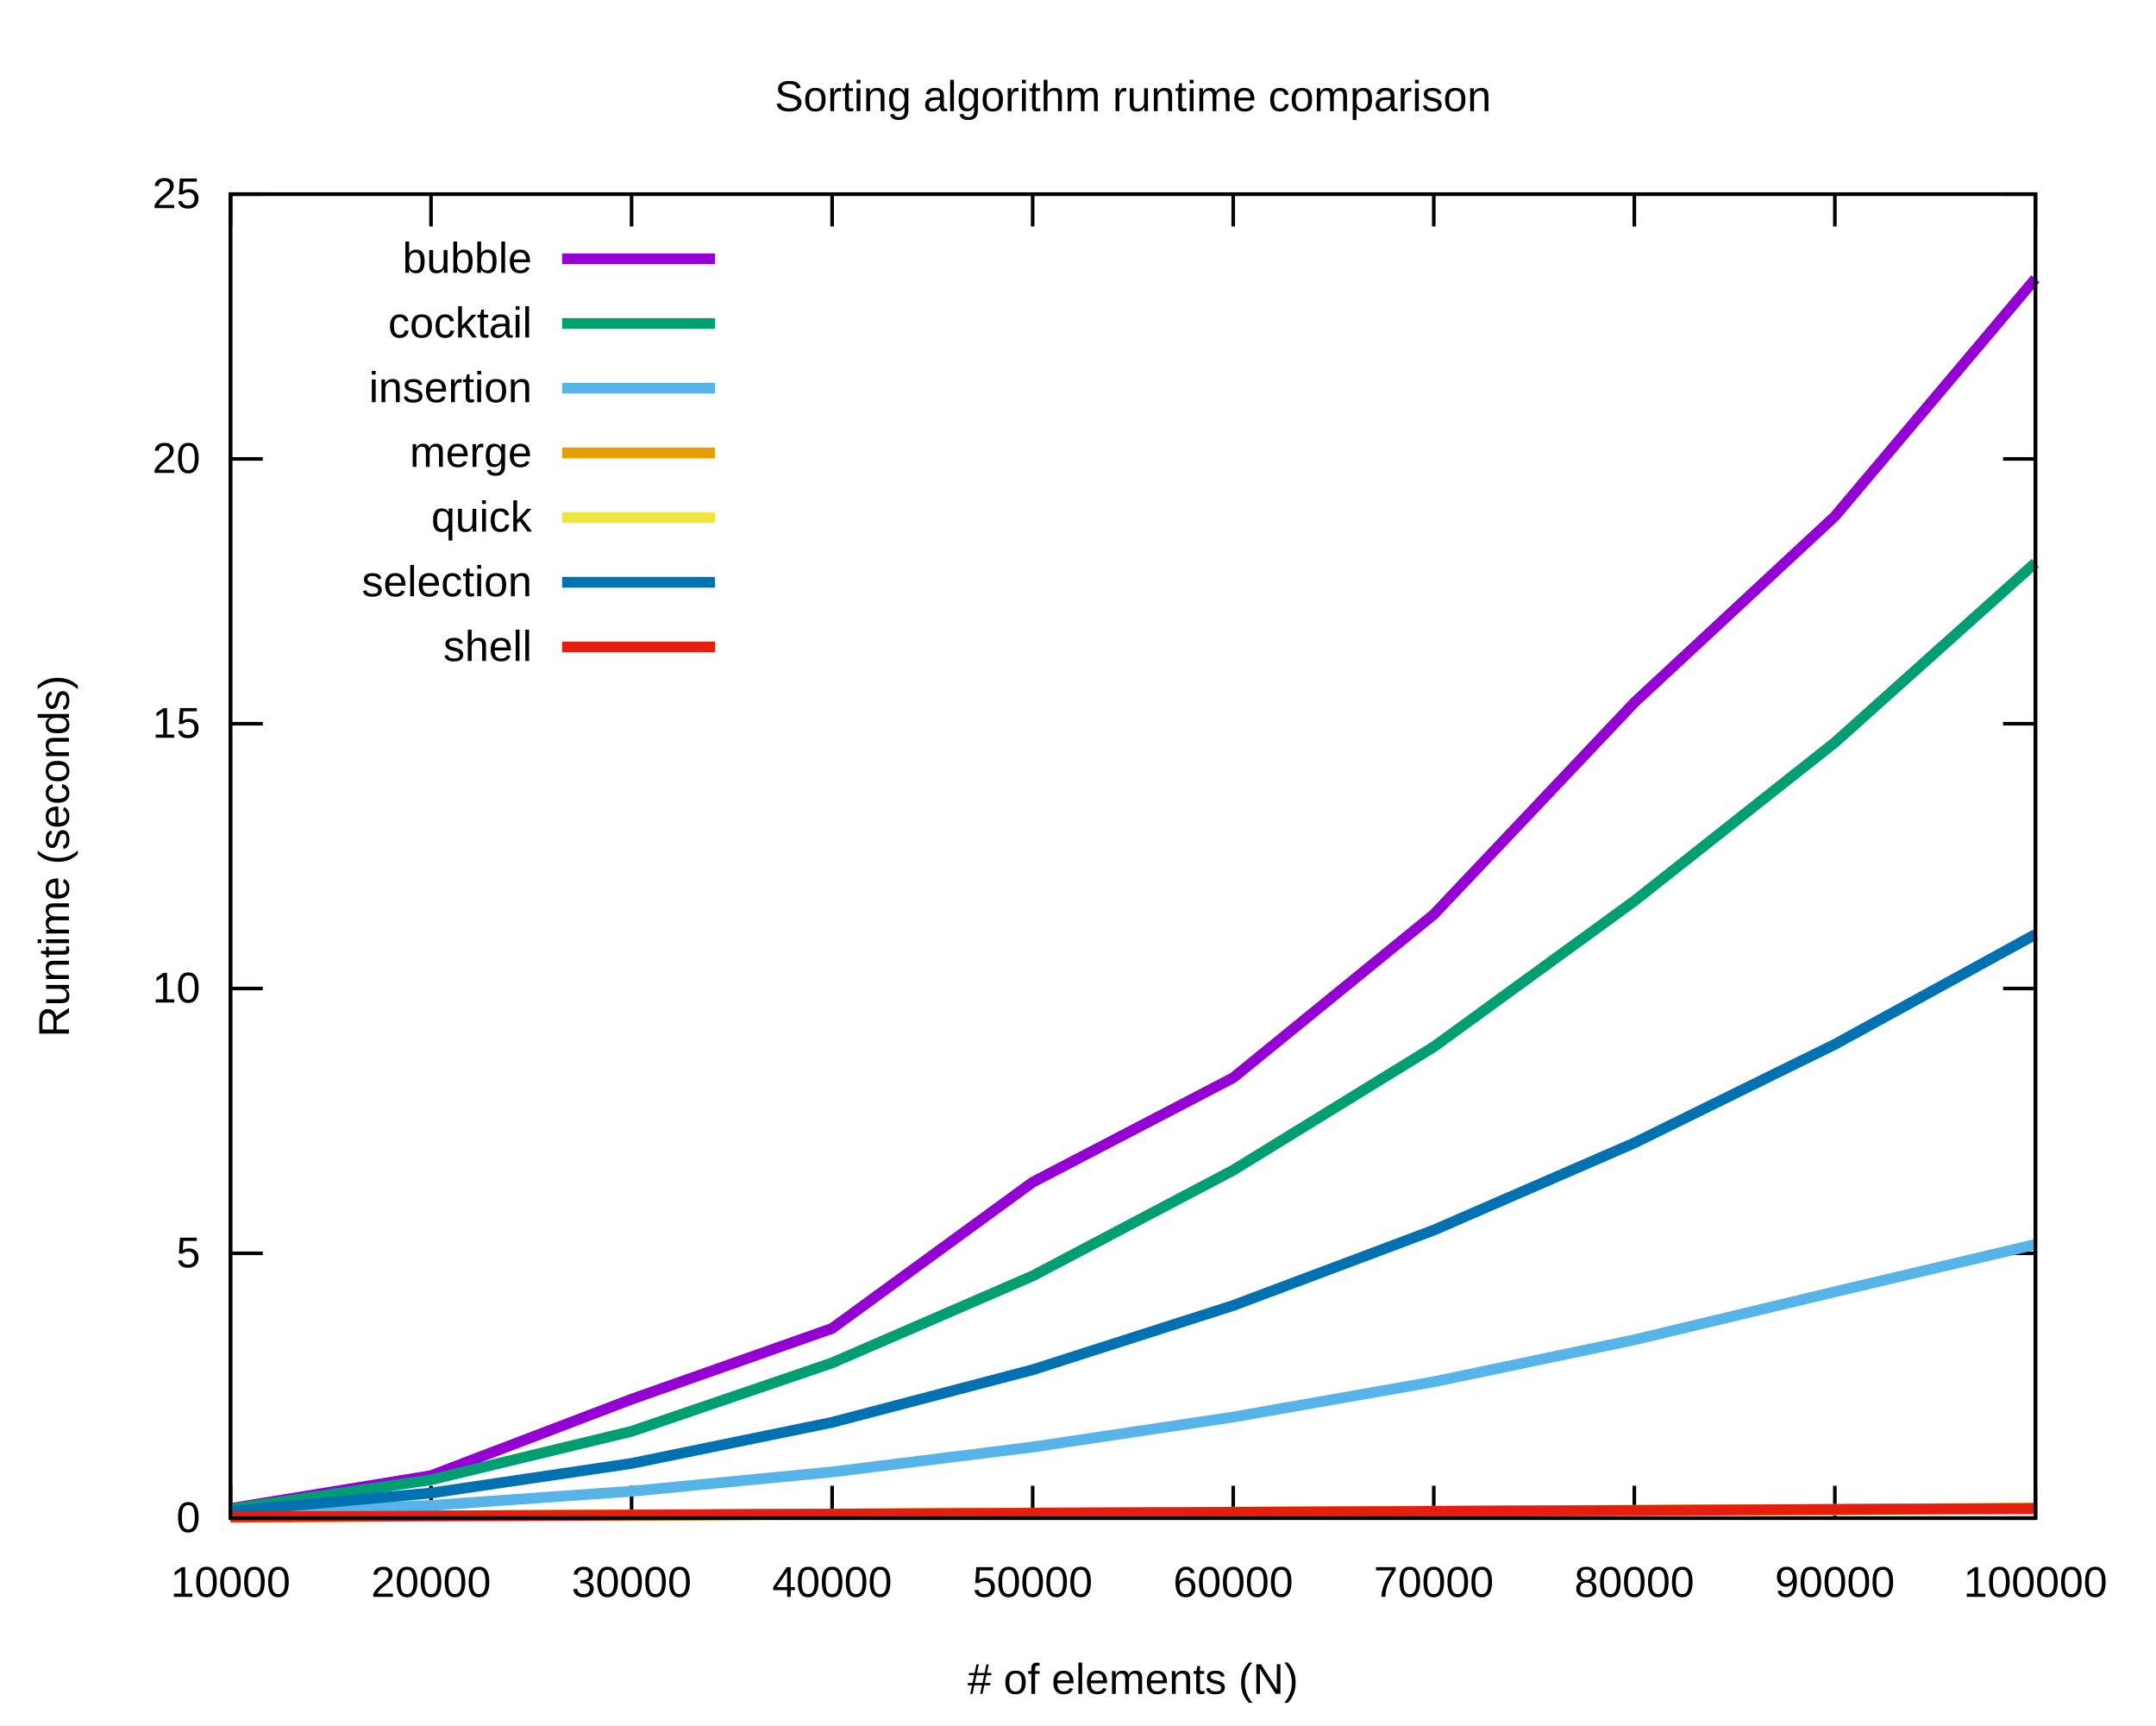
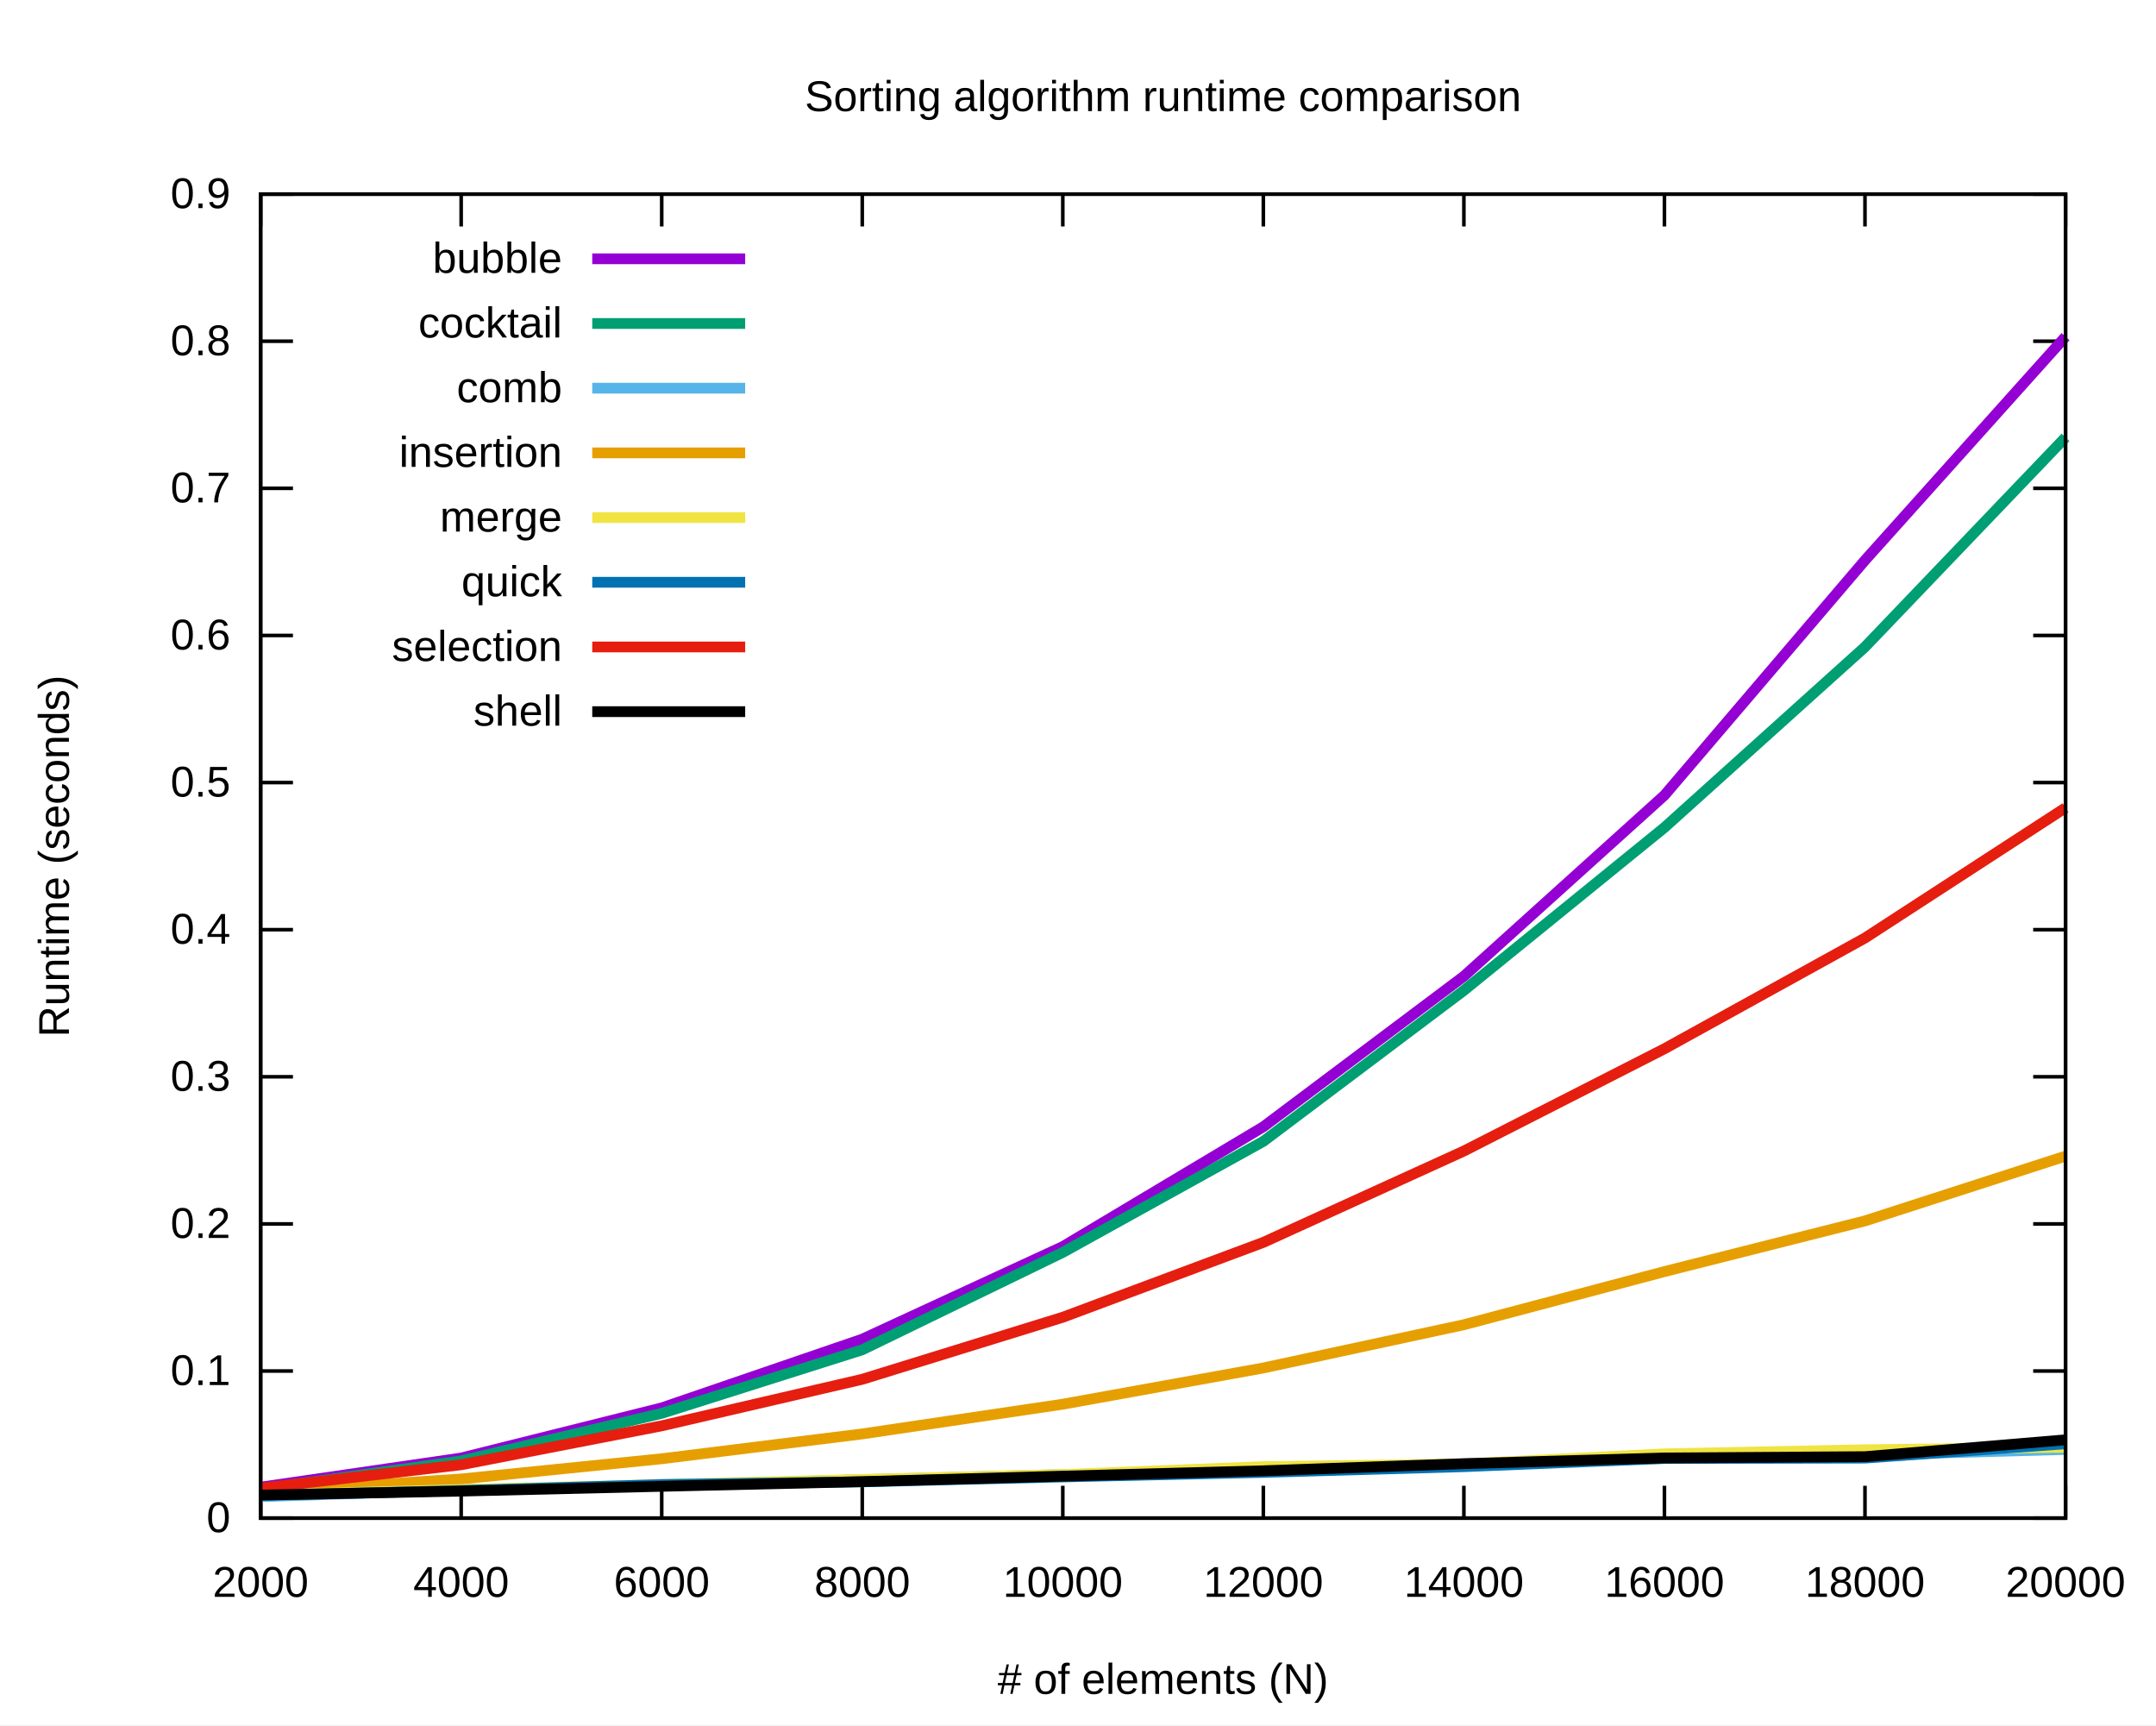
<svg xmlns="http://www.w3.org/2000/svg" xmlns:xlink="http://www.w3.org/1999/xlink" width="600" height="480" viewBox="0 0 600 480">
  <g id="gnuplot_canvas">
    <rect x="0" y="0" width="600" height="480" fill="#ffffff" />
    <defs>
      <circle id="gpDot" r="0.5" stroke-width="0.5" stroke="currentColor" />
      <path id="gpPt0" stroke-width="0.222" stroke="currentColor" d="M-1,0 h2 M0,-1 v2" />
      <path id="gpPt1" stroke-width="0.222" stroke="currentColor" d="M-1,-1 L1,1 M1,-1 L-1,1" />
      <path id="gpPt2" stroke-width="0.222" stroke="currentColor" d="M-1,0 L1,0 M0,-1 L0,1 M-1,-1 L1,1 M-1,1 L1,-1" />
      <rect id="gpPt3" stroke-width="0.222" stroke="currentColor" x="-1" y="-1" width="2" height="2" />
      <rect id="gpPt4" stroke-width="0.222" stroke="currentColor" fill="currentColor" x="-1" y="-1" width="2" height="2" />
      <circle id="gpPt5" stroke-width="0.222" stroke="currentColor" cx="0" cy="0" r="1" />
      <use xlink:href="#gpPt5" id="gpPt6" fill="currentColor" stroke="none" />
      <path id="gpPt7" stroke-width="0.222" stroke="currentColor" d="M0,-1.33 L-1.33,0.67 L1.33,0.67 z" />
      <use xlink:href="#gpPt7" id="gpPt8" fill="currentColor" stroke="none" />
      <use xlink:href="#gpPt7" id="gpPt9" stroke="currentColor" transform="rotate(180)" />
      <use xlink:href="#gpPt9" id="gpPt10" fill="currentColor" stroke="none" />
      <use xlink:href="#gpPt3" id="gpPt11" stroke="currentColor" transform="rotate(45)" />
      <use xlink:href="#gpPt11" id="gpPt12" fill="currentColor" stroke="none" />
      <path id="gpPt13" stroke-width="0.222" stroke="currentColor" d="M0,1.330 L1.265,0.411 L0.782,-1.067 L-0.782,-1.076 L-1.265,0.411 z" />
      <use xlink:href="#gpPt13" id="gpPt14" fill="currentColor" stroke="none" />
      <filter id="textbox" filterUnits="objectBoundingBox" x="0" y="0" height="1" width="1">
        <feFlood flood-color="#FFFFFF" flood-opacity="1" result="bgnd" />
        <feComposite in="SourceGraphic" in2="bgnd" operator="atop" />
      </filter>
      <filter id="greybox" filterUnits="objectBoundingBox" x="0" y="0" height="1" width="1">
        <feFlood flood-color="lightgrey" flood-opacity="1" result="grey" />
        <feComposite in="SourceGraphic" in2="grey" operator="atop" />
      </filter>
    </defs>
    <g fill="none" color="#FFFFFF" stroke="currentColor" stroke-width="1.00" stroke-linecap="butt" stroke-linejoin="miter">
</g>
    <g fill="none" color="black" stroke="currentColor" stroke-width="1.00" stroke-linecap="butt" stroke-linejoin="miter">
-       <path stroke="black" d="M64.14,422.40 L73.14,422.40 M566.44,422.40 L557.44,422.40  " />
-       <g transform="translate(55.75,426.30)" stroke="none" fill="black" font-family="Arial" font-size="12.00" text-anchor="end">
+       <path stroke="black" d="M72.53,422.40 L81.53,422.40 M574.82,422.40 L565.82,422.40  " />
+       <g transform="translate(64.14,426.30)" stroke="none" fill="black" font-family="Arial" font-size="12.00" text-anchor="end">
        <text>
          <tspan font-family="Arial"> 0</tspan>
        </text>
      </g>
    </g>
    <g fill="none" color="black" stroke="currentColor" stroke-width="1.00" stroke-linecap="butt" stroke-linejoin="miter">
-       <path stroke="black" d="M64.14,348.72 L73.14,348.72 M566.44,348.72 L557.44,348.72  " />
-       <g transform="translate(55.75,352.62)" stroke="none" fill="black" font-family="Arial" font-size="12.00" text-anchor="end">
-         <text>
-           <tspan font-family="Arial"> 5</tspan>
-         </text>
-       </g>
-     </g>
-     <g fill="none" color="black" stroke="currentColor" stroke-width="1.00" stroke-linecap="butt" stroke-linejoin="miter">
-       <path stroke="black" d="M64.14,275.04 L73.14,275.04 M566.44,275.04 L557.44,275.04  " />
-       <g transform="translate(55.75,278.94)" stroke="none" fill="black" font-family="Arial" font-size="12.00" text-anchor="end">
-         <text>
-           <tspan font-family="Arial"> 10</tspan>
-         </text>
-       </g>
-     </g>
-     <g fill="none" color="black" stroke="currentColor" stroke-width="1.00" stroke-linecap="butt" stroke-linejoin="miter">
-       <path stroke="black" d="M64.14,201.37 L73.14,201.37 M566.44,201.37 L557.44,201.37  " />
-       <g transform="translate(55.75,205.27)" stroke="none" fill="black" font-family="Arial" font-size="12.00" text-anchor="end">
-         <text>
-           <tspan font-family="Arial"> 15</tspan>
-         </text>
-       </g>
-     </g>
-     <g fill="none" color="black" stroke="currentColor" stroke-width="1.00" stroke-linecap="butt" stroke-linejoin="miter">
-       <path stroke="black" d="M64.14,127.69 L73.14,127.69 M566.44,127.69 L557.44,127.69  " />
-       <g transform="translate(55.75,131.59)" stroke="none" fill="black" font-family="Arial" font-size="12.00" text-anchor="end">
-         <text>
-           <tspan font-family="Arial"> 20</tspan>
-         </text>
-       </g>
-     </g>
-     <g fill="none" color="black" stroke="currentColor" stroke-width="1.00" stroke-linecap="butt" stroke-linejoin="miter">
-       <path stroke="black" d="M64.14,54.01 L73.14,54.01 M566.44,54.01 L557.44,54.01  " />
-       <g transform="translate(55.75,57.91)" stroke="none" fill="black" font-family="Arial" font-size="12.00" text-anchor="end">
-         <text>
-           <tspan font-family="Arial"> 25</tspan>
-         </text>
-       </g>
-     </g>
-     <g fill="none" color="black" stroke="currentColor" stroke-width="1.00" stroke-linecap="butt" stroke-linejoin="miter">
-       <path stroke="black" d="M64.14,422.40 L64.14,413.40 M64.14,54.01 L64.14,63.01  " />
-       <g transform="translate(64.14,444.30)" stroke="none" fill="black" font-family="Arial" font-size="12.00" text-anchor="middle">
-         <text>
-           <tspan font-family="Arial">10000</tspan>
-         </text>
-       </g>
-     </g>
-     <g fill="none" color="black" stroke="currentColor" stroke-width="1.00" stroke-linecap="butt" stroke-linejoin="miter">
-       <path stroke="black" d="M119.95,422.40 L119.95,413.40 M119.95,54.01 L119.95,63.01  " />
-       <g transform="translate(119.95,444.30)" stroke="none" fill="black" font-family="Arial" font-size="12.00" text-anchor="middle">
-         <text>
-           <tspan font-family="Arial">20000</tspan>
-         </text>
-       </g>
-     </g>
-     <g fill="none" color="black" stroke="currentColor" stroke-width="1.00" stroke-linecap="butt" stroke-linejoin="miter">
-       <path stroke="black" d="M175.76,422.40 L175.76,413.40 M175.76,54.01 L175.76,63.01  " />
-       <g transform="translate(175.76,444.30)" stroke="none" fill="black" font-family="Arial" font-size="12.00" text-anchor="middle">
-         <text>
-           <tspan font-family="Arial">30000</tspan>
-         </text>
-       </g>
-     </g>
-     <g fill="none" color="black" stroke="currentColor" stroke-width="1.00" stroke-linecap="butt" stroke-linejoin="miter">
-       <path stroke="black" d="M231.57,422.40 L231.57,413.40 M231.57,54.01 L231.57,63.01  " />
-       <g transform="translate(231.57,444.30)" stroke="none" fill="black" font-family="Arial" font-size="12.00" text-anchor="middle">
-         <text>
-           <tspan font-family="Arial">40000</tspan>
-         </text>
-       </g>
-     </g>
-     <g fill="none" color="black" stroke="currentColor" stroke-width="1.00" stroke-linecap="butt" stroke-linejoin="miter">
-       <path stroke="black" d="M287.38,422.40 L287.38,413.40 M287.38,54.01 L287.38,63.01  " />
-       <g transform="translate(287.38,444.30)" stroke="none" fill="black" font-family="Arial" font-size="12.00" text-anchor="middle">
-         <text>
-           <tspan font-family="Arial">50000</tspan>
-         </text>
-       </g>
-     </g>
-     <g fill="none" color="black" stroke="currentColor" stroke-width="1.00" stroke-linecap="butt" stroke-linejoin="miter">
-       <path stroke="black" d="M343.20,422.40 L343.20,413.40 M343.20,54.01 L343.20,63.01  " />
-       <g transform="translate(343.20,444.30)" stroke="none" fill="black" font-family="Arial" font-size="12.00" text-anchor="middle">
-         <text>
-           <tspan font-family="Arial">60000</tspan>
-         </text>
-       </g>
-     </g>
-     <g fill="none" color="black" stroke="currentColor" stroke-width="1.00" stroke-linecap="butt" stroke-linejoin="miter">
-       <path stroke="black" d="M399.01,422.40 L399.01,413.40 M399.01,54.01 L399.01,63.01  " />
-       <g transform="translate(399.01,444.30)" stroke="none" fill="black" font-family="Arial" font-size="12.00" text-anchor="middle">
-         <text>
-           <tspan font-family="Arial">70000</tspan>
-         </text>
-       </g>
-     </g>
-     <g fill="none" color="black" stroke="currentColor" stroke-width="1.00" stroke-linecap="butt" stroke-linejoin="miter">
-       <path stroke="black" d="M454.82,422.40 L454.82,413.40 M454.82,54.01 L454.82,63.01  " />
-       <g transform="translate(454.82,444.30)" stroke="none" fill="black" font-family="Arial" font-size="12.00" text-anchor="middle">
-         <text>
-           <tspan font-family="Arial">80000</tspan>
-         </text>
-       </g>
-     </g>
-     <g fill="none" color="black" stroke="currentColor" stroke-width="1.00" stroke-linecap="butt" stroke-linejoin="miter">
-       <path stroke="black" d="M510.63,422.40 L510.63,413.40 M510.63,54.01 L510.63,63.01  " />
-       <g transform="translate(510.63,444.30)" stroke="none" fill="black" font-family="Arial" font-size="12.00" text-anchor="middle">
-         <text>
-           <tspan font-family="Arial">90000</tspan>
-         </text>
-       </g>
-     </g>
-     <g fill="none" color="black" stroke="currentColor" stroke-width="1.00" stroke-linecap="butt" stroke-linejoin="miter">
-       <path stroke="black" d="M566.44,422.40 L566.44,413.40 M566.44,54.01 L566.44,63.01  " />
-       <g transform="translate(566.44,444.30)" stroke="none" fill="black" font-family="Arial" font-size="12.00" text-anchor="middle">
-         <text>
-           <tspan font-family="Arial">100000</tspan>
-         </text>
-       </g>
-     </g>
-     <g fill="none" color="black" stroke="currentColor" stroke-width="1.00" stroke-linecap="butt" stroke-linejoin="miter">
- </g>
-     <g fill="none" color="black" stroke="currentColor" stroke-width="1.00" stroke-linecap="butt" stroke-linejoin="miter">
-       <path stroke="black" d="M64.14,54.01 L64.14,422.40 L566.44,422.40 L566.44,54.01 L64.14,54.01 Z  " />
+       <path stroke="black" d="M72.53,381.47 L81.53,381.47 M574.82,381.47 L565.82,381.47  " />
+       <g transform="translate(64.14,385.37)" stroke="none" fill="black" font-family="Arial" font-size="12.00" text-anchor="end">
+         <text>
+           <tspan font-family="Arial"> 0.1</tspan>
+         </text>
+       </g>
+     </g>
+     <g fill="none" color="black" stroke="currentColor" stroke-width="1.00" stroke-linecap="butt" stroke-linejoin="miter">
+       <path stroke="black" d="M72.53,340.54 L81.53,340.54 M574.82,340.54 L565.82,340.54  " />
+       <g transform="translate(64.14,344.44)" stroke="none" fill="black" font-family="Arial" font-size="12.00" text-anchor="end">
+         <text>
+           <tspan font-family="Arial"> 0.2</tspan>
+         </text>
+       </g>
+     </g>
+     <g fill="none" color="black" stroke="currentColor" stroke-width="1.00" stroke-linecap="butt" stroke-linejoin="miter">
+       <path stroke="black" d="M72.53,299.60 L81.53,299.60 M574.82,299.60 L565.82,299.60  " />
+       <g transform="translate(64.14,303.50)" stroke="none" fill="black" font-family="Arial" font-size="12.00" text-anchor="end">
+         <text>
+           <tspan font-family="Arial"> 0.3</tspan>
+         </text>
+       </g>
+     </g>
+     <g fill="none" color="black" stroke="currentColor" stroke-width="1.00" stroke-linecap="butt" stroke-linejoin="miter">
+       <path stroke="black" d="M72.53,258.67 L81.53,258.67 M574.82,258.67 L565.82,258.67  " />
+       <g transform="translate(64.14,262.57)" stroke="none" fill="black" font-family="Arial" font-size="12.00" text-anchor="end">
+         <text>
+           <tspan font-family="Arial"> 0.4</tspan>
+         </text>
+       </g>
+     </g>
+     <g fill="none" color="black" stroke="currentColor" stroke-width="1.00" stroke-linecap="butt" stroke-linejoin="miter">
+       <path stroke="black" d="M72.53,217.74 L81.53,217.74 M574.82,217.74 L565.82,217.74  " />
+       <g transform="translate(64.14,221.64)" stroke="none" fill="black" font-family="Arial" font-size="12.00" text-anchor="end">
+         <text>
+           <tspan font-family="Arial"> 0.5</tspan>
+         </text>
+       </g>
+     </g>
+     <g fill="none" color="black" stroke="currentColor" stroke-width="1.00" stroke-linecap="butt" stroke-linejoin="miter">
+       <path stroke="black" d="M72.53,176.81 L81.53,176.81 M574.82,176.81 L565.82,176.81  " />
+       <g transform="translate(64.14,180.71)" stroke="none" fill="black" font-family="Arial" font-size="12.00" text-anchor="end">
+         <text>
+           <tspan font-family="Arial"> 0.6</tspan>
+         </text>
+       </g>
+     </g>
+     <g fill="none" color="black" stroke="currentColor" stroke-width="1.00" stroke-linecap="butt" stroke-linejoin="miter">
+       <path stroke="black" d="M72.53,135.87 L81.53,135.87 M574.82,135.87 L565.82,135.87  " />
+       <g transform="translate(64.14,139.77)" stroke="none" fill="black" font-family="Arial" font-size="12.00" text-anchor="end">
+         <text>
+           <tspan font-family="Arial"> 0.7</tspan>
+         </text>
+       </g>
+     </g>
+     <g fill="none" color="black" stroke="currentColor" stroke-width="1.00" stroke-linecap="butt" stroke-linejoin="miter">
+       <path stroke="black" d="M72.53,94.94 L81.53,94.94 M574.82,94.94 L565.82,94.94  " />
+       <g transform="translate(64.14,98.84)" stroke="none" fill="black" font-family="Arial" font-size="12.00" text-anchor="end">
+         <text>
+           <tspan font-family="Arial"> 0.8</tspan>
+         </text>
+       </g>
+     </g>
+     <g fill="none" color="black" stroke="currentColor" stroke-width="1.00" stroke-linecap="butt" stroke-linejoin="miter">
+       <path stroke="black" d="M72.53,54.01 L81.53,54.01 M574.82,54.01 L565.82,54.01  " />
+       <g transform="translate(64.14,57.91)" stroke="none" fill="black" font-family="Arial" font-size="12.00" text-anchor="end">
+         <text>
+           <tspan font-family="Arial"> 0.9</tspan>
+         </text>
+       </g>
+     </g>
+     <g fill="none" color="black" stroke="currentColor" stroke-width="1.00" stroke-linecap="butt" stroke-linejoin="miter">
+       <path stroke="black" d="M72.53,422.40 L72.53,413.40 M72.53,54.01 L72.53,63.01  " />
+       <g transform="translate(72.53,444.30)" stroke="none" fill="black" font-family="Arial" font-size="12.00" text-anchor="middle">
+         <text>
+           <tspan font-family="Arial"> 2000</tspan>
+         </text>
+       </g>
+     </g>
+     <g fill="none" color="black" stroke="currentColor" stroke-width="1.00" stroke-linecap="butt" stroke-linejoin="miter">
+       <path stroke="black" d="M128.34,422.40 L128.34,413.40 M128.34,54.01 L128.34,63.01  " />
+       <g transform="translate(128.34,444.30)" stroke="none" fill="black" font-family="Arial" font-size="12.00" text-anchor="middle">
+         <text>
+           <tspan font-family="Arial"> 4000</tspan>
+         </text>
+       </g>
+     </g>
+     <g fill="none" color="black" stroke="currentColor" stroke-width="1.00" stroke-linecap="butt" stroke-linejoin="miter">
+       <path stroke="black" d="M184.15,422.40 L184.15,413.40 M184.15,54.01 L184.15,63.01  " />
+       <g transform="translate(184.15,444.30)" stroke="none" fill="black" font-family="Arial" font-size="12.00" text-anchor="middle">
+         <text>
+           <tspan font-family="Arial"> 6000</tspan>
+         </text>
+       </g>
+     </g>
+     <g fill="none" color="black" stroke="currentColor" stroke-width="1.00" stroke-linecap="butt" stroke-linejoin="miter">
+       <path stroke="black" d="M239.96,422.40 L239.96,413.40 M239.96,54.01 L239.96,63.01  " />
+       <g transform="translate(239.96,444.30)" stroke="none" fill="black" font-family="Arial" font-size="12.00" text-anchor="middle">
+         <text>
+           <tspan font-family="Arial"> 8000</tspan>
+         </text>
+       </g>
+     </g>
+     <g fill="none" color="black" stroke="currentColor" stroke-width="1.00" stroke-linecap="butt" stroke-linejoin="miter">
+       <path stroke="black" d="M295.77,422.40 L295.77,413.40 M295.77,54.01 L295.77,63.01  " />
+       <g transform="translate(295.77,444.30)" stroke="none" fill="black" font-family="Arial" font-size="12.00" text-anchor="middle">
+         <text>
+           <tspan font-family="Arial"> 10000</tspan>
+         </text>
+       </g>
+     </g>
+     <g fill="none" color="black" stroke="currentColor" stroke-width="1.00" stroke-linecap="butt" stroke-linejoin="miter">
+       <path stroke="black" d="M351.58,422.40 L351.58,413.40 M351.58,54.01 L351.58,63.01  " />
+       <g transform="translate(351.58,444.30)" stroke="none" fill="black" font-family="Arial" font-size="12.00" text-anchor="middle">
+         <text>
+           <tspan font-family="Arial"> 12000</tspan>
+         </text>
+       </g>
+     </g>
+     <g fill="none" color="black" stroke="currentColor" stroke-width="1.00" stroke-linecap="butt" stroke-linejoin="miter">
+       <path stroke="black" d="M407.39,422.40 L407.39,413.40 M407.39,54.01 L407.39,63.01  " />
+       <g transform="translate(407.39,444.30)" stroke="none" fill="black" font-family="Arial" font-size="12.00" text-anchor="middle">
+         <text>
+           <tspan font-family="Arial"> 14000</tspan>
+         </text>
+       </g>
+     </g>
+     <g fill="none" color="black" stroke="currentColor" stroke-width="1.00" stroke-linecap="butt" stroke-linejoin="miter">
+       <path stroke="black" d="M463.20,422.40 L463.20,413.40 M463.20,54.01 L463.20,63.01  " />
+       <g transform="translate(463.20,444.30)" stroke="none" fill="black" font-family="Arial" font-size="12.00" text-anchor="middle">
+         <text>
+           <tspan font-family="Arial"> 16000</tspan>
+         </text>
+       </g>
+     </g>
+     <g fill="none" color="black" stroke="currentColor" stroke-width="1.00" stroke-linecap="butt" stroke-linejoin="miter">
+       <path stroke="black" d="M519.01,422.40 L519.01,413.40 M519.01,54.01 L519.01,63.01  " />
+       <g transform="translate(519.01,444.30)" stroke="none" fill="black" font-family="Arial" font-size="12.00" text-anchor="middle">
+         <text>
+           <tspan font-family="Arial"> 18000</tspan>
+         </text>
+       </g>
+     </g>
+     <g fill="none" color="black" stroke="currentColor" stroke-width="1.00" stroke-linecap="butt" stroke-linejoin="miter">
+       <path stroke="black" d="M574.82,422.40 L574.82,413.40 M574.82,54.01 L574.82,63.01  " />
+       <g transform="translate(574.82,444.30)" stroke="none" fill="black" font-family="Arial" font-size="12.00" text-anchor="middle">
+         <text>
+           <tspan font-family="Arial"> 20000</tspan>
+         </text>
+       </g>
+     </g>
+     <g fill="none" color="black" stroke="currentColor" stroke-width="1.00" stroke-linecap="butt" stroke-linejoin="miter">
+ </g>
+     <g fill="none" color="black" stroke="currentColor" stroke-width="1.00" stroke-linecap="butt" stroke-linejoin="miter">
+       <path stroke="black" d="M72.53,54.01 L72.53,422.40 L574.82,422.40 L574.82,54.01 L72.53,54.01 Z  " />
    </g>
    <g fill="none" color="black" stroke="currentColor" stroke-width="1.00" stroke-linecap="butt" stroke-linejoin="miter">
      <g transform="translate(19.18,238.21) rotate(270)" stroke="none" fill="black" font-family="Arial" font-size="12.00" text-anchor="middle">
        <text>
          <tspan font-family="Arial">Runtime (seconds)</tspan>
        </text>
      </g>
    </g>
    <g fill="none" color="black" stroke="currentColor" stroke-width="1.00" stroke-linecap="butt" stroke-linejoin="miter">
-       <g transform="translate(315.29,471.30)" stroke="none" fill="black" font-family="Arial" font-size="12.00" text-anchor="middle">
+       <g transform="translate(323.67,471.30)" stroke="none" fill="black" font-family="Arial" font-size="12.00" text-anchor="middle">
        <text>
          <tspan font-family="Arial"># of elements (N)</tspan>
        </text>
      </g>
    </g>
    <g fill="none" color="black" stroke="currentColor" stroke-width="1.00" stroke-linecap="butt" stroke-linejoin="miter">
</g>
    <g id="gnuplot_plot_1">
      <g fill="none" color="#FFFFFF" stroke="currentColor" stroke-width="3.00" stroke-linecap="butt" stroke-linejoin="miter">
</g>
      <g fill="none" color="black" stroke="currentColor" stroke-width="3.00" stroke-linecap="butt" stroke-linejoin="miter">
-         <g transform="translate(148.04,75.91)" stroke="none" fill="black" font-family="Arial" font-size="12.00" text-anchor="end">
+         <g transform="translate(156.43,75.91)" stroke="none" fill="black" font-family="Arial" font-size="12.00" text-anchor="end">
          <text>
            <tspan font-family="Arial">bubble</tspan>
          </text>
        </g>
      </g>
      <g fill="none" color="black" stroke="currentColor" stroke-width="3.00" stroke-linecap="butt" stroke-linejoin="miter">
-         <path stroke="rgb(148,   0, 211)" d="M156.43,72.01 L198.99,72.01 M64.14,419.72 L119.95,410.58 L175.76,389.31 L231.57,369.61 L287.38,328.94 L343.20,299.87   L399.01,254.44 L454.82,195.49 L510.63,143.66 L566.44,77.54  " />
+         <path stroke="rgb(148,   0, 211)" d="M164.82,72.01 L207.38,72.01 M72.53,413.79 L128.34,405.68 L184.15,391.73 L239.96,372.61 L295.77,346.85 L351.58,313.51   L407.39,271.63 L463.20,221.28 L519.01,155.89 L574.82,93.67  " />
      </g>
    </g>
    <g id="gnuplot_plot_2">
      <g fill="none" color="black" stroke="currentColor" stroke-width="3.00" stroke-linecap="butt" stroke-linejoin="miter">
-         <g transform="translate(148.04,93.91)" stroke="none" fill="black" font-family="Arial" font-size="12.00" text-anchor="end">
+         <g transform="translate(156.43,93.91)" stroke="none" fill="black" font-family="Arial" font-size="12.00" text-anchor="end">
          <text>
            <tspan font-family="Arial">cocktail</tspan>
          </text>
        </g>
      </g>
      <g fill="none" color="black" stroke="currentColor" stroke-width="3.00" stroke-linecap="butt" stroke-linejoin="miter">
-         <path stroke="rgb(  0, 158, 115)" d="M156.43,90.01 L198.99,90.01 M64.14,419.90 L119.95,411.72 L175.76,398.25 L231.57,379.21 L287.38,355.01 L343.20,325.59   L399.01,291.27 L454.82,250.70 L510.63,206.59 L566.44,156.61  " />
+         <path stroke="rgb(  0, 158, 115)" d="M164.82,90.01 L207.38,90.01 M72.53,414.32 L128.34,406.48 L184.15,393.24 L239.96,375.56 L295.77,348.46 L351.58,317.57   L407.39,275.58 L463.20,230.25 L519.01,180.01 L574.82,121.69  " />
      </g>
    </g>
    <g id="gnuplot_plot_3">
      <g fill="none" color="black" stroke="currentColor" stroke-width="3.00" stroke-linecap="butt" stroke-linejoin="miter">
-         <g transform="translate(148.04,111.91)" stroke="none" fill="black" font-family="Arial" font-size="12.00" text-anchor="end">
+         <g transform="translate(156.43,111.91)" stroke="none" fill="black" font-family="Arial" font-size="12.00" text-anchor="end">
+           <text>
+             <tspan font-family="Arial">comb</tspan>
+           </text>
+         </g>
+       </g>
+       <g fill="none" color="black" stroke="currentColor" stroke-width="3.00" stroke-linecap="butt" stroke-linejoin="miter">
+         <path stroke="rgb( 86, 180, 233)" d="M164.82,108.01 L207.38,108.01 M72.53,416.42 L128.34,414.53 L184.15,413.33 L239.96,411.70 L295.77,410.28 L351.58,409.50   L407.39,407.31 L463.20,405.75 L519.01,404.83 L574.82,403.29  " />
+       </g>
+     </g>
+     <g id="gnuplot_plot_4">
+       <g fill="none" color="black" stroke="currentColor" stroke-width="3.00" stroke-linecap="butt" stroke-linejoin="miter">
+         <g transform="translate(156.43,129.91)" stroke="none" fill="black" font-family="Arial" font-size="12.00" text-anchor="end">
          <text>
            <tspan font-family="Arial">insertion</tspan>
          </text>
        </g>
      </g>
      <g fill="none" color="black" stroke="currentColor" stroke-width="3.00" stroke-linecap="butt" stroke-linejoin="miter">
-         <path stroke="rgb( 86, 180, 233)" d="M156.43,108.01 L198.99,108.01 M64.14,421.33 L119.95,418.86 L175.76,414.92 L231.57,409.55 L287.38,402.62 L343.20,394.27   L399.01,384.46 L454.82,372.79 L510.63,359.42 L566.44,346.25  " />
-       </g>
-     </g>
-     <g id="gnuplot_plot_4">
-       <g fill="none" color="black" stroke="currentColor" stroke-width="3.00" stroke-linecap="butt" stroke-linejoin="miter">
-         <g transform="translate(148.04,129.91)" stroke="none" fill="black" font-family="Arial" font-size="12.00" text-anchor="end">
+         <path stroke="rgb(230, 159,   0)" d="M164.82,126.01 L207.38,126.01 M72.53,415.20 L128.34,411.51 L184.15,405.88 L239.96,398.97 L295.77,390.70 L351.58,380.62   L407.39,368.59 L463.20,353.80 L519.01,339.70 L574.82,321.68  " />
+       </g>
+     </g>
+     <g id="gnuplot_plot_5">
+       <g fill="none" color="black" stroke="currentColor" stroke-width="3.00" stroke-linecap="butt" stroke-linejoin="miter">
+         <g transform="translate(156.43,147.91)" stroke="none" fill="black" font-family="Arial" font-size="12.00" text-anchor="end">
          <text>
            <tspan font-family="Arial">merge</tspan>
          </text>
        </g>
      </g>
      <g fill="none" color="black" stroke="currentColor" stroke-width="3.00" stroke-linecap="butt" stroke-linejoin="miter">
-         <path stroke="rgb(230, 159,   0)" d="M156.43,126.01 L198.99,126.01 M64.14,422.05 L119.95,421.78 L175.76,421.52 L231.57,421.25 L287.38,420.99 L343.20,420.73   L399.01,420.46 L454.82,420.21 L510.63,419.94 L566.44,419.63  " />
-       </g>
-     </g>
-     <g id="gnuplot_plot_5">
-       <g fill="none" color="black" stroke="currentColor" stroke-width="3.00" stroke-linecap="butt" stroke-linejoin="miter">
-         <g transform="translate(148.04,147.91)" stroke="none" fill="black" font-family="Arial" font-size="12.00" text-anchor="end">
+         <path stroke="rgb(240, 228,  66)" d="M164.82,144.01 L207.38,144.01 M72.53,415.96 L128.34,414.46 L184.15,413.07 L239.96,411.64 L295.77,410.28 L351.58,408.08   L407.39,407.34 L463.20,404.52 L519.01,403.38 L574.82,402.69  " />
+       </g>
+     </g>
+     <g id="gnuplot_plot_6">
+       <g fill="none" color="black" stroke="currentColor" stroke-width="3.00" stroke-linecap="butt" stroke-linejoin="miter">
+         <g transform="translate(156.43,165.91)" stroke="none" fill="black" font-family="Arial" font-size="12.00" text-anchor="end">
          <text>
            <tspan font-family="Arial">quick</tspan>
          </text>
        </g>
      </g>
      <g fill="none" color="black" stroke="currentColor" stroke-width="3.00" stroke-linecap="butt" stroke-linejoin="miter">
-         <path stroke="rgb(240, 228,  66)" d="M156.43,144.01 L198.99,144.01 M64.14,422.07 L119.95,421.82 L175.76,421.59 L231.57,421.34 L287.38,421.10 L343.20,420.86   L399.01,420.62 L454.82,420.37 L510.63,420.13 L566.44,419.86  " />
-       </g>
-     </g>
-     <g id="gnuplot_plot_6">
-       <g fill="none" color="black" stroke="currentColor" stroke-width="3.00" stroke-linecap="butt" stroke-linejoin="miter">
-         <g transform="translate(148.04,165.91)" stroke="none" fill="black" font-family="Arial" font-size="12.00" text-anchor="end">
+         <path stroke="rgb(  0, 114, 178)" d="M164.82,162.01 L207.38,162.01 M72.53,416.09 L128.34,414.72 L184.15,413.06 L239.96,412.30 L295.77,410.93 L351.58,409.67   L407.39,408.08 L463.20,405.80 L519.01,405.69 L574.82,401.72  " />
+       </g>
+     </g>
+     <g id="gnuplot_plot_7">
+       <g fill="none" color="black" stroke="currentColor" stroke-width="3.00" stroke-linecap="butt" stroke-linejoin="miter">
+         <g transform="translate(156.43,183.91)" stroke="none" fill="black" font-family="Arial" font-size="12.00" text-anchor="end">
          <text>
            <tspan font-family="Arial">selection</tspan>
          </text>
        </g>
      </g>
      <g fill="none" color="black" stroke="currentColor" stroke-width="3.00" stroke-linecap="butt" stroke-linejoin="miter">
-         <path stroke="rgb(  0, 114, 178)" d="M156.43,162.01 L198.99,162.01 M64.14,420.46 L119.95,415.42 L175.76,407.18 L231.57,395.75 L287.38,381.12 L343.20,363.24   L399.01,342.27 L454.82,318.02 L510.63,290.58 L566.44,259.99  " />
-       </g>
-     </g>
-     <g id="gnuplot_plot_7">
-       <g fill="none" color="black" stroke="currentColor" stroke-width="3.00" stroke-linecap="butt" stroke-linejoin="miter">
-         <g transform="translate(148.04,183.91)" stroke="none" fill="black" font-family="Arial" font-size="12.00" text-anchor="end">
+         <path stroke="rgb(229,  30,  16)" d="M164.82,180.01 L207.38,180.01 M72.53,414.07 L128.34,407.55 L184.15,396.72 L239.96,383.77 L295.77,366.51 L351.58,345.68   L407.39,320.26 L463.20,291.81 L519.01,260.99 L574.82,224.75  " />
+       </g>
+     </g>
+     <g id="gnuplot_plot_8">
+       <g fill="none" color="black" stroke="currentColor" stroke-width="3.00" stroke-linecap="butt" stroke-linejoin="miter">
+         <g transform="translate(156.43,201.91)" stroke="none" fill="black" font-family="Arial" font-size="12.00" text-anchor="end">
          <text>
            <tspan font-family="Arial">shell</tspan>
          </text>
        </g>
      </g>
      <g fill="none" color="black" stroke="currentColor" stroke-width="3.00" stroke-linecap="butt" stroke-linejoin="miter">
-         <path stroke="rgb(229,  30,  16)" d="M156.43,180.01 L198.99,180.01 M64.14,422.06 L119.95,421.80 L175.76,421.55 L231.57,421.29 L287.38,421.04 L343.20,420.79   L399.01,420.53 L454.82,420.28 L510.63,420.00 L566.44,419.73  " />
-       </g>
-     </g>
-     <g id="gnuplot_plot_8">
-       <g fill="none" color="black" stroke="currentColor" stroke-width="3.00" stroke-linecap="butt" stroke-linejoin="miter">
- </g>
-     </g>
-     <g fill="none" color="#FFFFFF" stroke="rgb(  0,   0,   0)" stroke-width="2.00" stroke-linecap="butt" stroke-linejoin="miter">
+         <path stroke="rgb(  0,   0,   0)" d="M164.82,198.01 L207.38,198.01 M72.53,415.98 L128.34,414.88 L184.15,413.55 L239.96,412.25 L295.77,410.72 L351.58,409.23   L407.39,407.25 L463.20,405.66 L519.01,405.30 L574.82,400.61  " />
+       </g>
+     </g>
+     <g id="gnuplot_plot_9">
+       <g fill="none" color="black" stroke="currentColor" stroke-width="3.00" stroke-linecap="butt" stroke-linejoin="miter">
+ </g>
+     </g>
+     <g fill="none" color="#FFFFFF" stroke="rgb(148,   0, 211)" stroke-width="2.00" stroke-linecap="butt" stroke-linejoin="miter">
</g>
    <g fill="none" color="black" stroke="currentColor" stroke-width="2.00" stroke-linecap="butt" stroke-linejoin="miter">
</g>
    <g fill="none" color="black" stroke="black" stroke-width="1.00" stroke-linecap="butt" stroke-linejoin="miter">
</g>
    <g fill="none" color="black" stroke="currentColor" stroke-width="1.00" stroke-linecap="butt" stroke-linejoin="miter">
-       <path stroke="black" d="M64.14,54.01 L64.14,422.40 L566.44,422.40 L566.44,54.01 L64.14,54.01 Z  " />
-     </g>
-     <g fill="none" color="black" stroke="currentColor" stroke-width="1.00" stroke-linecap="butt" stroke-linejoin="miter">
-       <g transform="translate(315.29,30.91)" stroke="none" fill="black" font-family="Arial" font-size="12.00" text-anchor="middle">
+       <path stroke="black" d="M72.53,54.01 L72.53,422.40 L574.82,422.40 L574.82,54.01 L72.53,54.01 Z  " />
+     </g>
+     <g fill="none" color="black" stroke="currentColor" stroke-width="1.00" stroke-linecap="butt" stroke-linejoin="miter">
+       <g transform="translate(323.67,30.91)" stroke="none" fill="black" font-family="Arial" font-size="12.00" text-anchor="middle">
        <text>
          <tspan font-family="Arial">Sorting algorithm runtime comparison</tspan>
        </text>
      </g>
    </g>
    <g fill="none" color="black" stroke="currentColor" stroke-width="1.00" stroke-linecap="butt" stroke-linejoin="miter">
</g>
  </g>
</svg>
